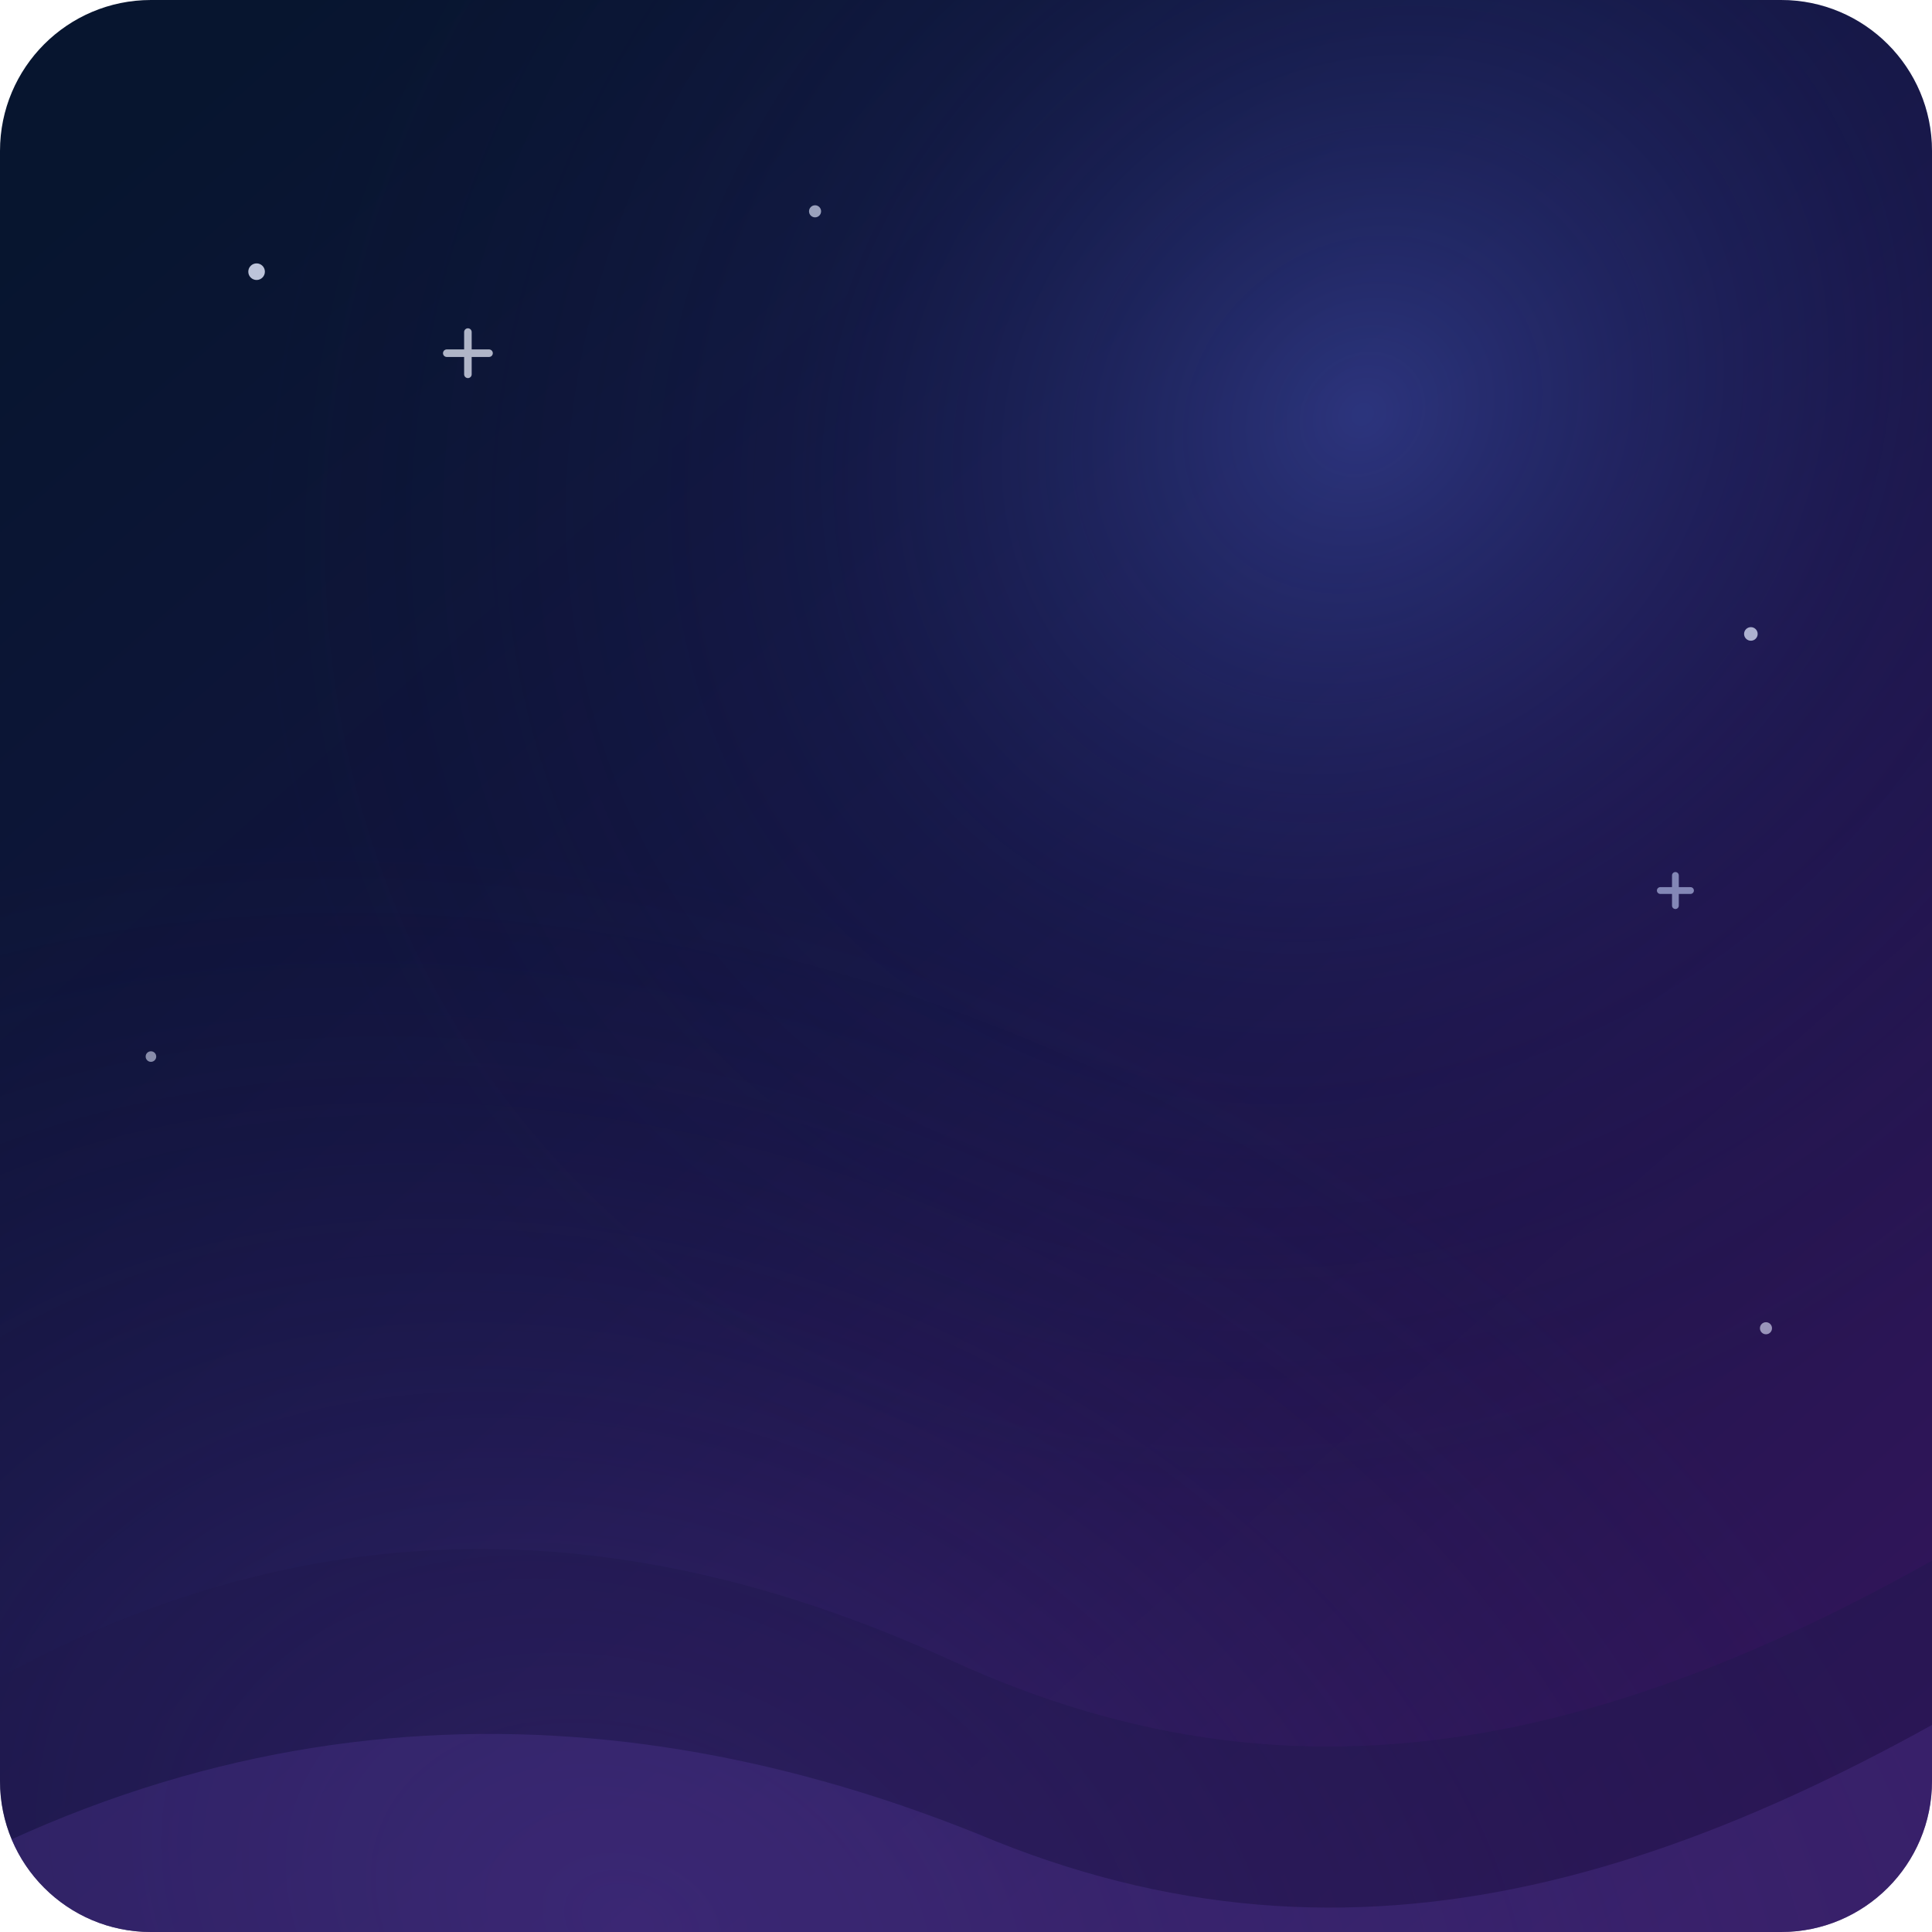
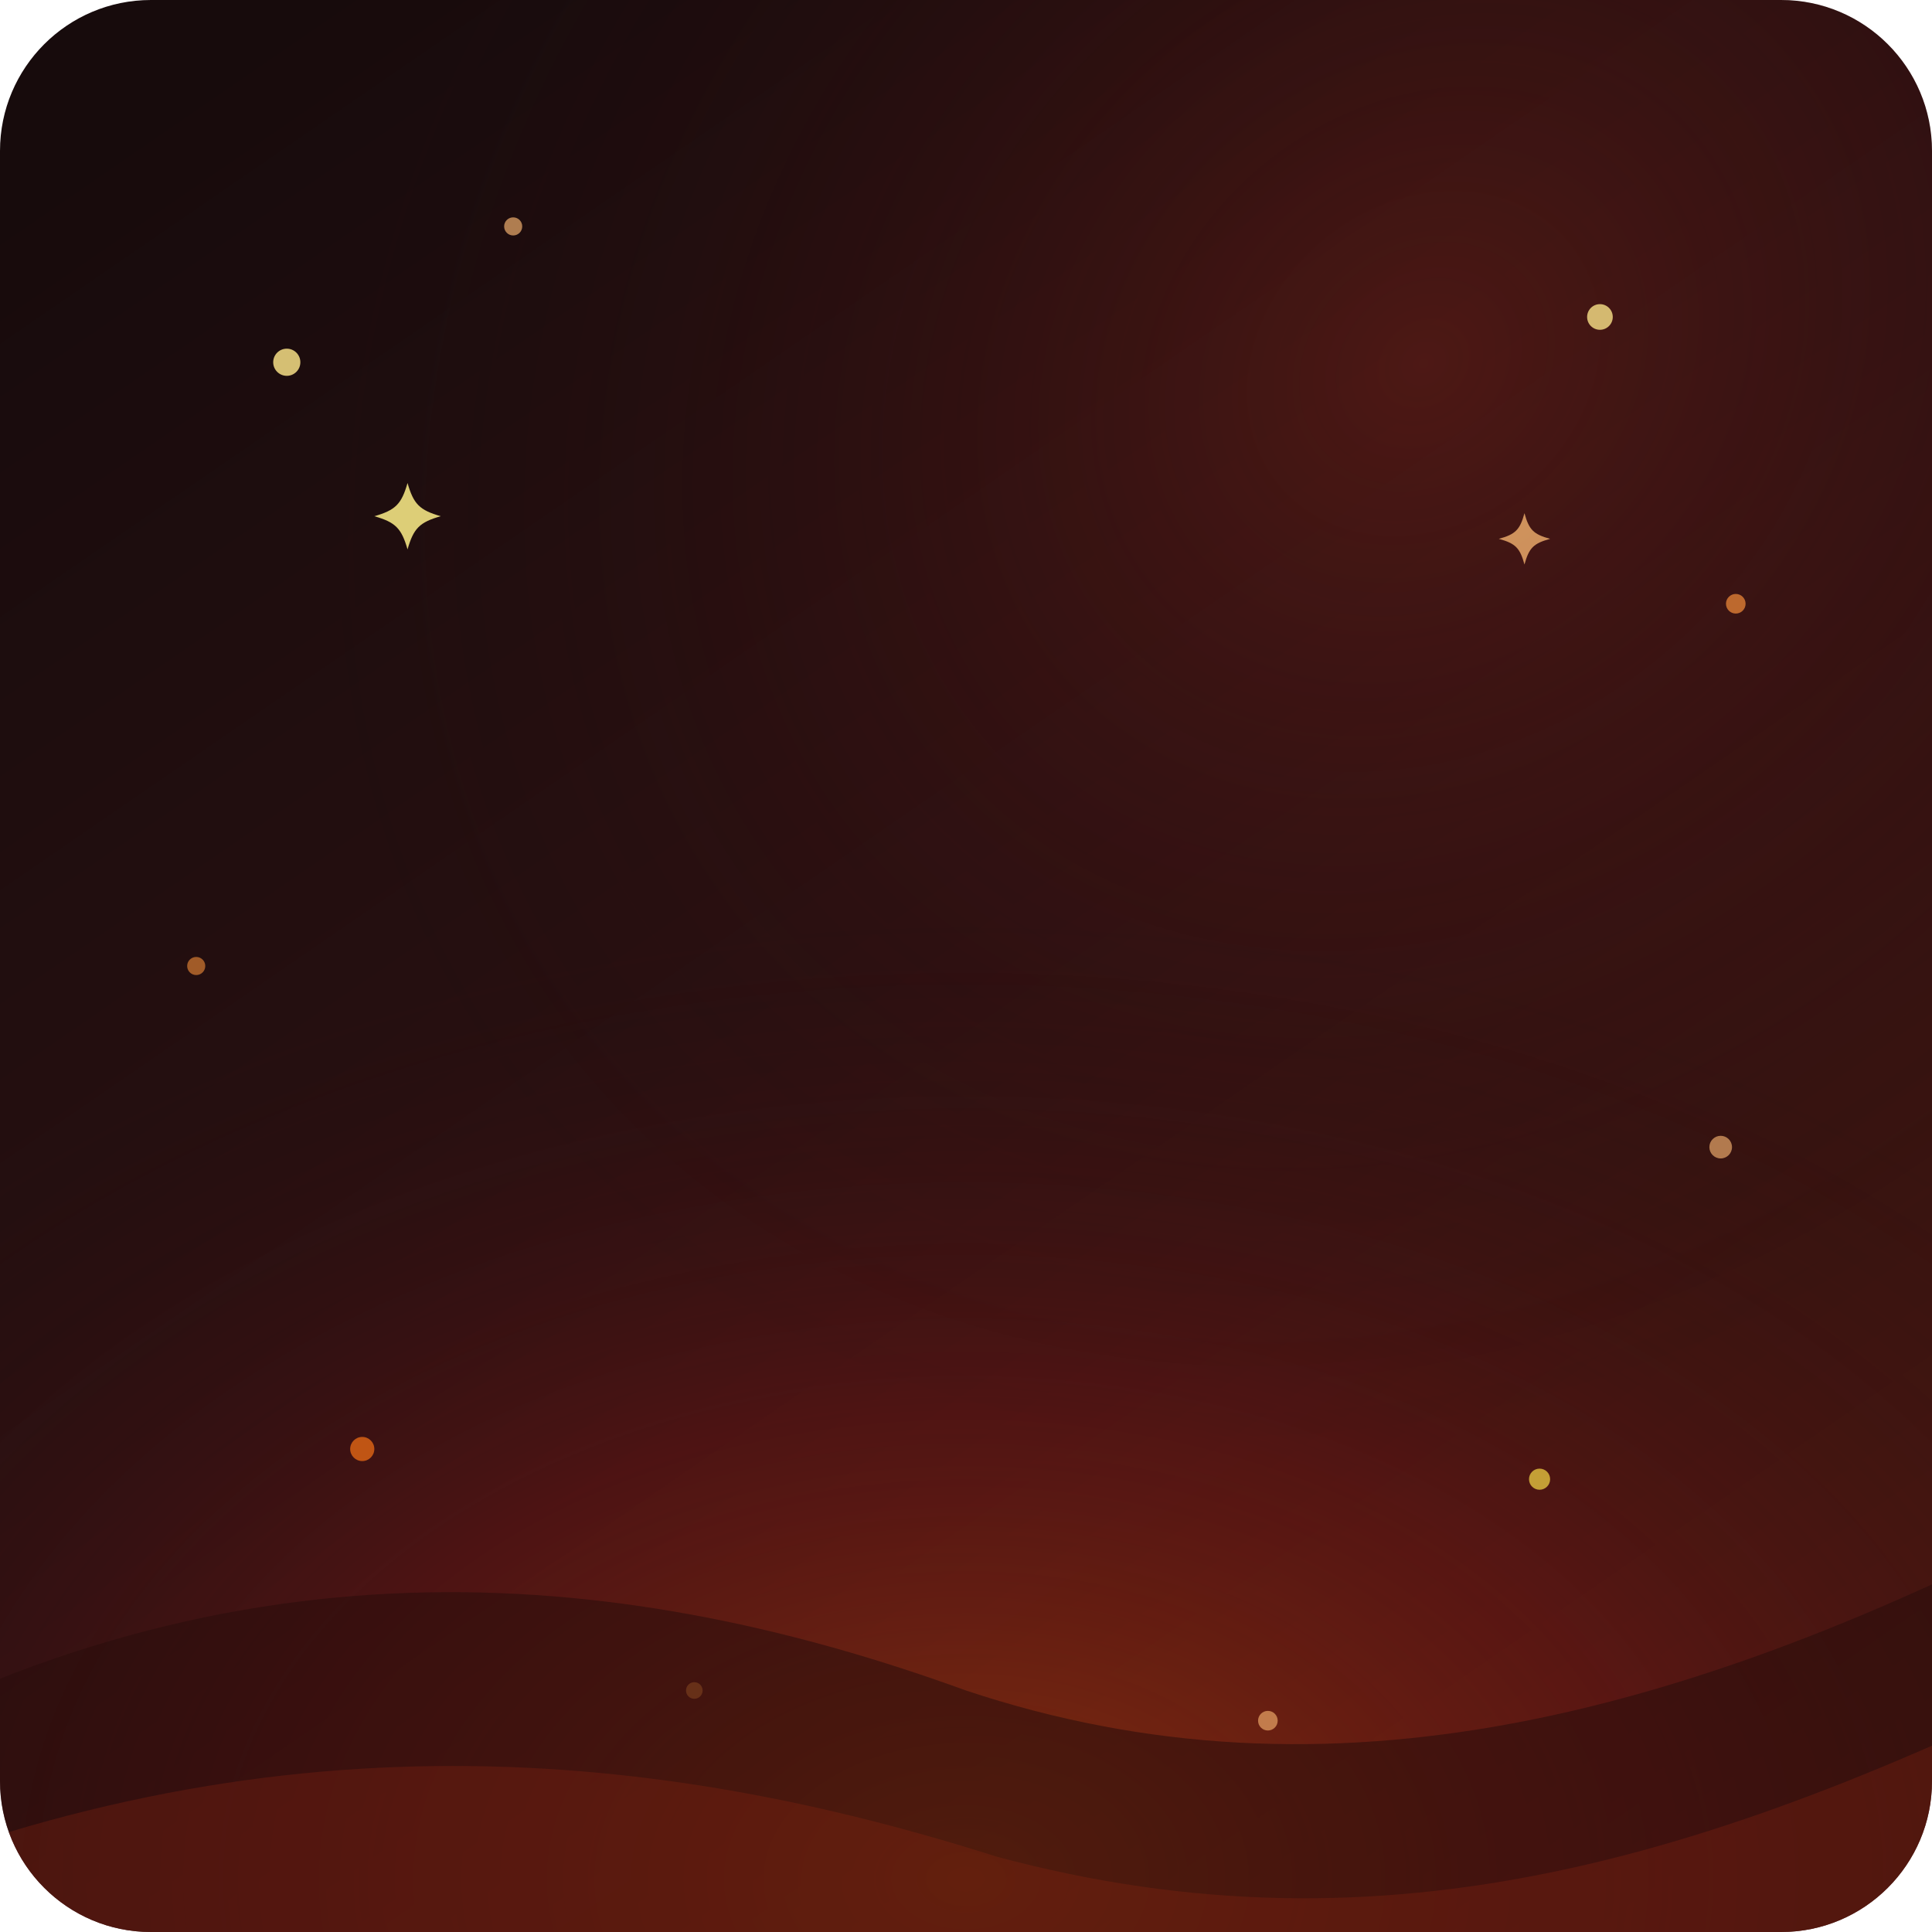
<svg xmlns="http://www.w3.org/2000/svg" width="128" height="128" viewBox="0 0 128 128" fill="none">
  <defs>
-     <linearGradient id="night" x1="12" y1="6" x2="116" y2="124" gradientUnits="userSpaceOnUse">
-       <stop stop-color="#07152F" />
-       <stop offset="0.5" stop-color="#151443" />
-       <stop offset="1" stop-color="#32155B" />
+     <linearGradient id="night" x1="20" y1="0" x2="108" y2="128" gradientUnits="userSpaceOnUse">
+       <stop offset="0%" stop-color="#170B0C" />
+       <stop offset="48%" stop-color="#291011" />
+       <stop offset="100%" stop-color="#431610" />
    </linearGradient>
-     <radialGradient id="skyGlow" cx="0" cy="0" r="1" gradientUnits="userSpaceOnUse" gradientTransform="translate(90 28) rotate(137) scale(78 70)">
-       <stop stop-color="#5165D8" stop-opacity="0.4" />
-       <stop offset="0.5" stop-color="#283075" stop-opacity="0.16" />
-       <stop offset="1" stop-color="#111635" stop-opacity="0" />
+     <radialGradient id="skyGlow" cx="0" cy="0" r="1" gradientUnits="userSpaceOnUse" gradientTransform="translate(94 24) rotate(138) scale(80 68)">
+       <stop stop-color="#9A2B1D" stop-opacity="0.34" />
+       <stop offset="0.55" stop-color="#5B1614" stop-opacity="0.14" />
+       <stop offset="1" stop-color="#170B0C" stop-opacity="0" />
    </radialGradient>
-     <radialGradient id="horizonGlow" cx="0" cy="0" r="1" gradientUnits="userSpaceOnUse" gradientTransform="translate(42 127) rotate(-70) scale(68 96)">
-       <stop stop-color="#6646B6" stop-opacity="0.34" />
-       <stop offset="1" stop-color="#352066" stop-opacity="0" />
+     <radialGradient id="horizonGlow" cx="0" cy="0" r="1" gradientUnits="userSpaceOnUse" gradientTransform="translate(64 124) rotate(-90) scale(64 96)">
+       <stop stop-color="#EA580C" stop-opacity="0.42" />
+       <stop offset="0.48" stop-color="#B91C1C" stop-opacity="0.22" />
+       <stop offset="1" stop-color="#220C0C" stop-opacity="0" />
    </radialGradient>
    <clipPath id="frame">
      <rect width="128" height="128" rx="10" />
    </clipPath>
  </defs>
  <g clip-path="url(#frame)">
    <rect width="128" height="128" fill="url(#night)" />
    <rect width="128" height="128" fill="url(#skyGlow)" />
    <rect width="128" height="128" fill="url(#horizonGlow)" />
-     <g fill="#E4EAFF">
-       <circle cx="17" cy="18" r="0.55" fill-opacity="0.82" />
-       <circle cx="54" cy="14" r="0.4" fill-opacity="0.65" />
-       <circle cx="116" cy="42" r="0.45" fill-opacity="0.72" />
-       <circle cx="10" cy="70" r="0.35" fill-opacity="0.56" />
-       <circle cx="117" cy="88" r="0.4" fill-opacity="0.6" />
+     <g>
+       <circle cx="19" cy="24" r="0.9" fill="#FDE68A" fill-opacity="0.82" />
+       <circle cx="34" cy="15" r="0.6" fill="#FDBA74" fill-opacity="0.65" />
+       <circle cx="106" cy="21" r="0.85" fill="#FDE68A" fill-opacity="0.78" />
+       <circle cx="115" cy="40" r="0.65" fill="#FB923C" fill-opacity="0.68" />
+       <circle cx="13" cy="64" r="0.6" fill="#FB923C" fill-opacity="0.58" />
+       <circle cx="114" cy="76" r="0.75" fill="#FDBA74" fill-opacity="0.62" />
+       <circle cx="24" cy="96" r="0.8" fill="#F97316" fill-opacity="0.7" />
+       <circle cx="102" cy="98" r="0.7" fill="#FDE047" fill-opacity="0.68" />
+       <circle cx="46" cy="112" r="0.55" fill="#FB923C" fill-opacity="0.55" />
+       <circle cx="84" cy="114" r="0.65" fill="#FDBA74" fill-opacity="0.6" />
    </g>
-     <path d="M31 22V24.8M29.6 23.4H32.4" stroke="#EEF2FF" stroke-width="0.5" stroke-linecap="round" opacity="0.72" />
-     <path d="M111 58V60M110 59H112" stroke="#CBD8FF" stroke-width="0.45" stroke-linecap="round" opacity="0.58" />
-     <path d="M-12 119C14 99 39 99 63 110C87 121 110 116 140 96V140H-12V119Z" fill="#20184E" fill-opacity="0.42" />
-     <path d="M-12 129C15 111 42 112 66 122C91 132 114 124 140 107V140H-12V129Z" fill="#6946B8" fill-opacity="0.22" />
+     <path d="M27 32 C27.4 33.4 27.8 33.8 29.2 34.2 C27.8 34.6 27.4 35.0 27 36.4 C26.6 35.0 26.2 34.6 24.8 34.2 C26.2 33.8 26.6 33.4 27 32 Z" fill="#FEF08A" fill-opacity="0.85" />
+     <path d="M101 34 C101.3 35.1 101.6 35.4 102.7 35.7 C101.6 36.0 101.3 36.3 101 37.4 C100.7 36.3 100.4 36.0 99.3 35.7 C100.4 35.4 100.7 35.1 101 34 Z" fill="#FDBA74" fill-opacity="0.75" />
+     <path d="M-12 117 C16 101 42 104 64 112 C88 120 112 114 140 99 V140 H-12 V117 Z" fill="#2A0D0B" fill-opacity="0.56" />
+     <path d="M-12 126 C18 113 44 116 66 123 C92 130 114 123 140 110 V140 H-12 V126 Z" fill="#8C2612" fill-opacity="0.30" />
  </g>
</svg>
